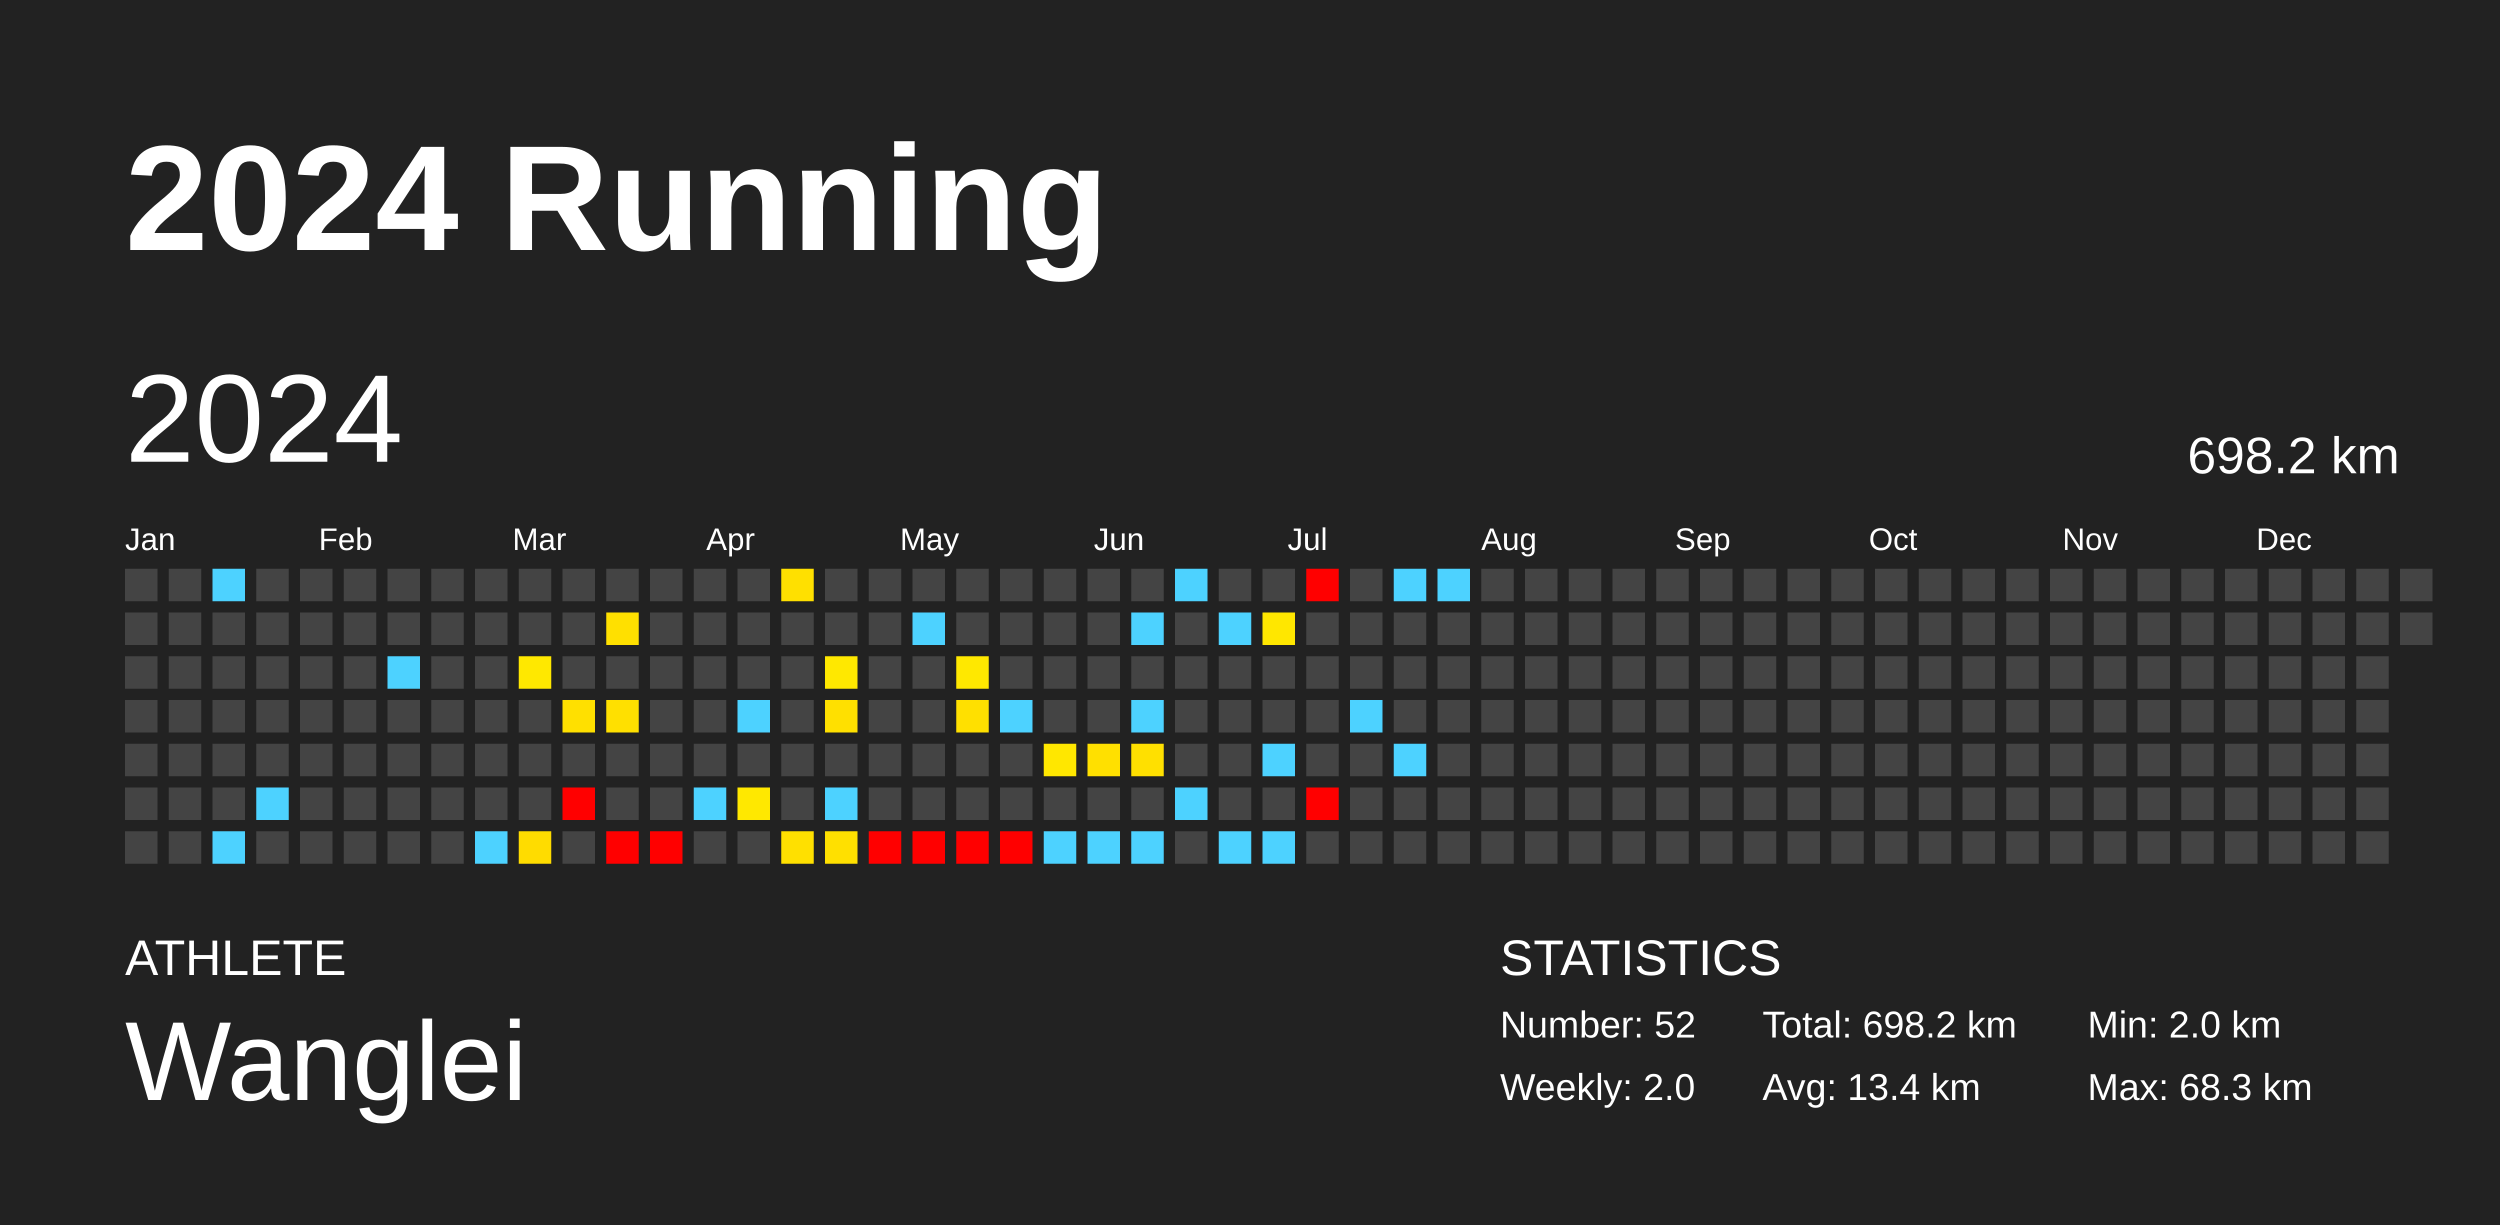
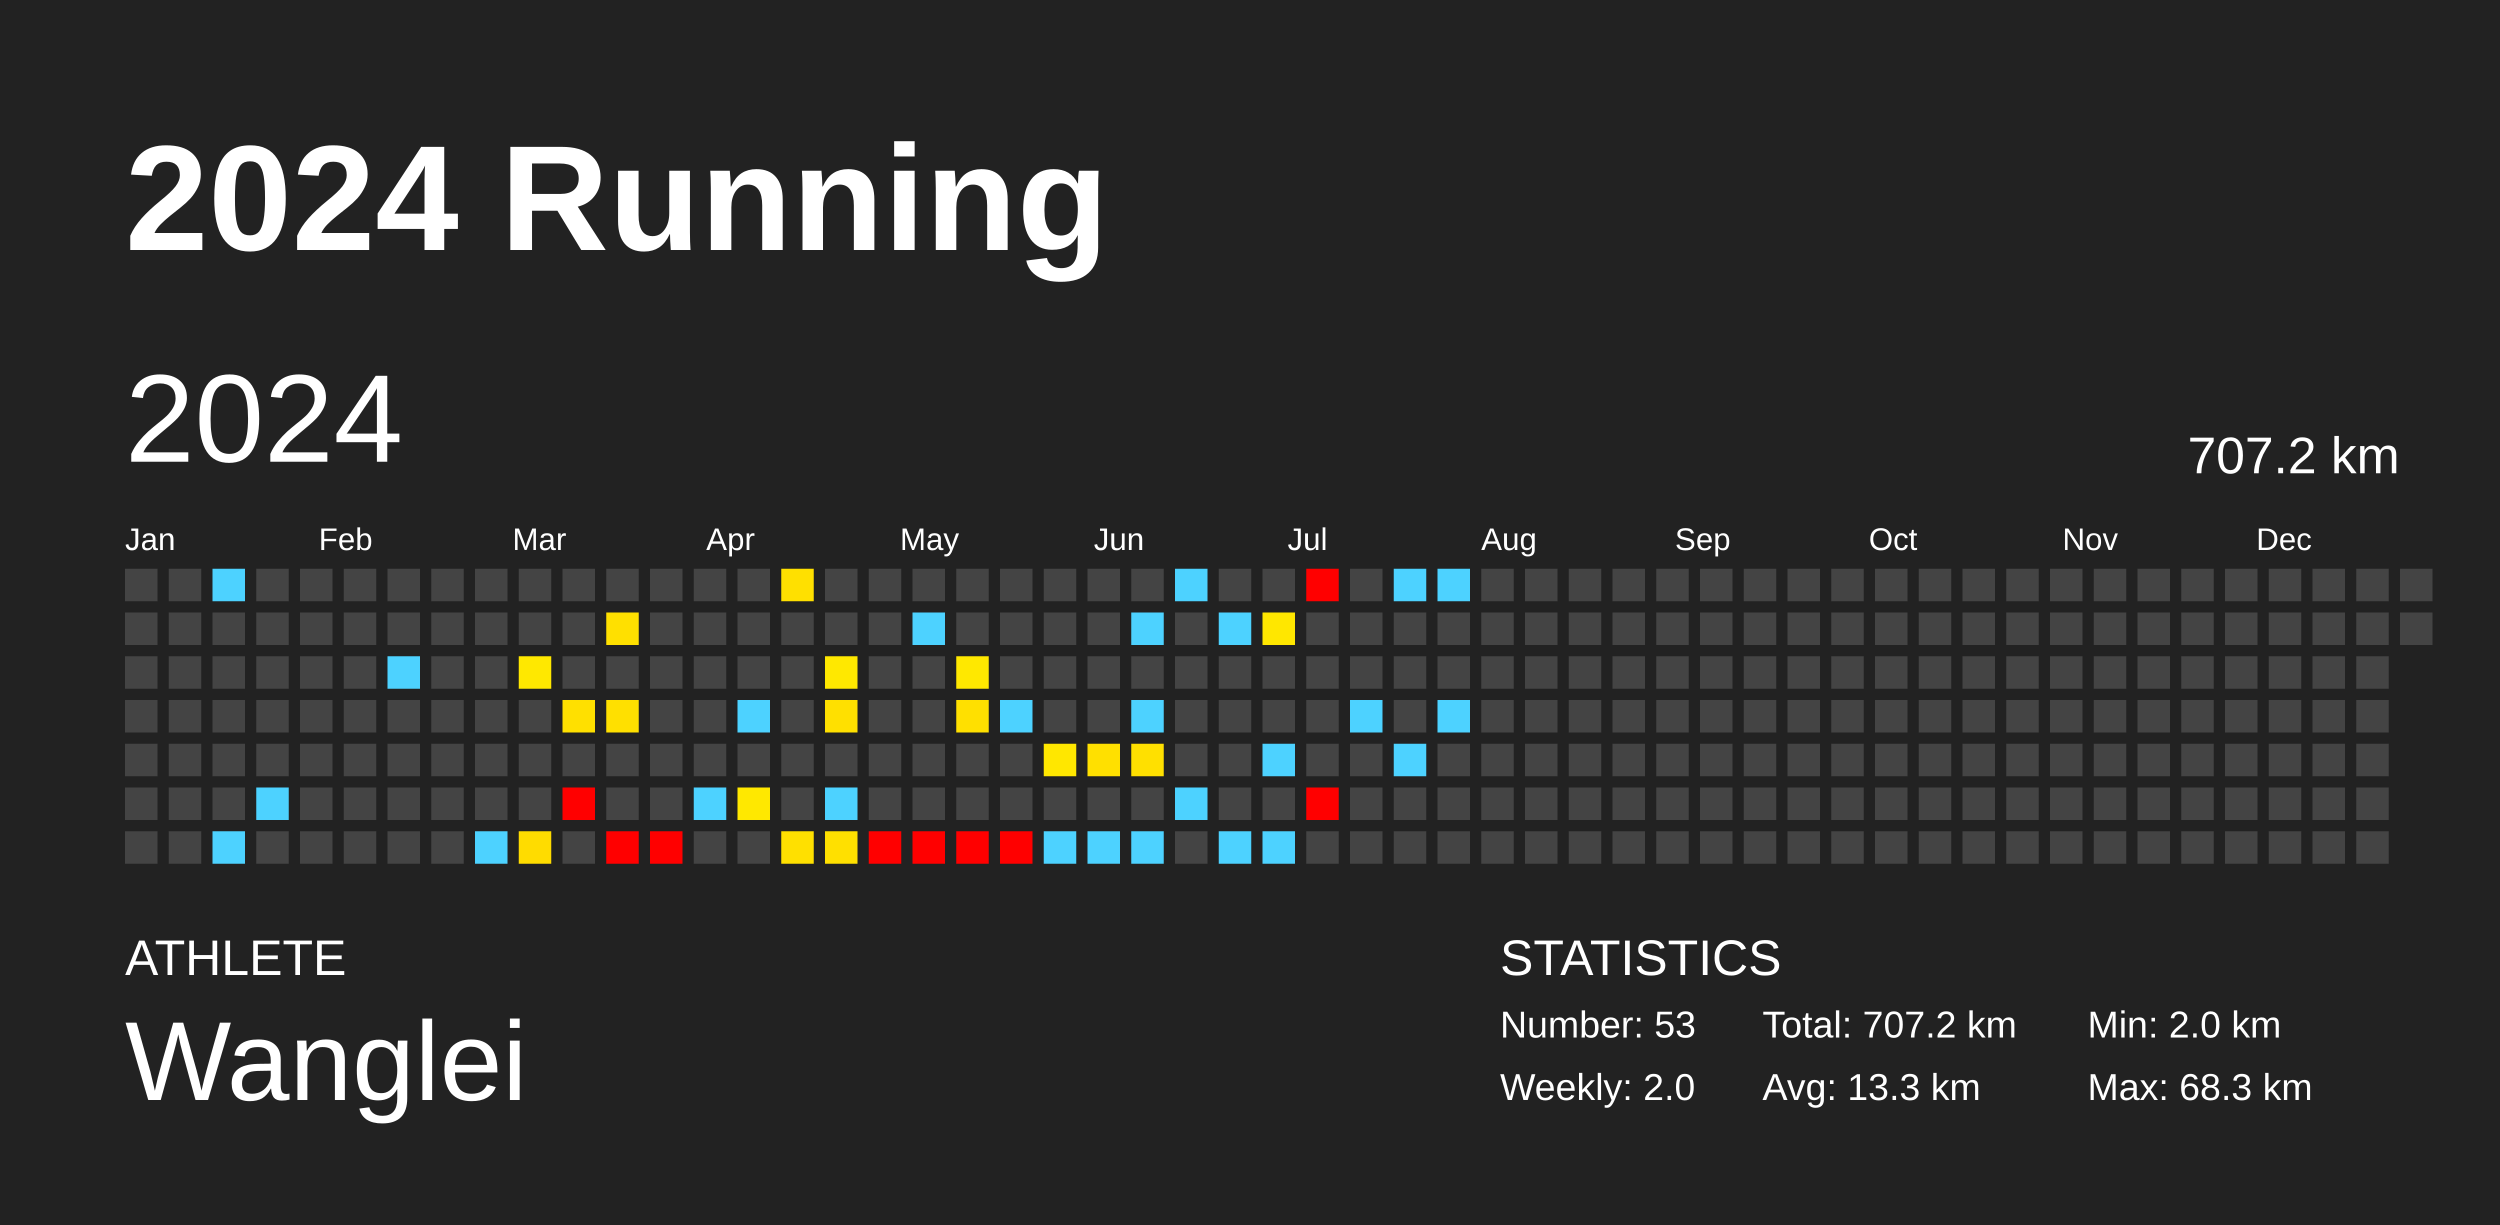
<svg xmlns="http://www.w3.org/2000/svg" baseProfile="full" height="98mm" version="1.1" viewBox="0,0,200,98" width="200mm">
  <defs />
  <rect fill="#222222" height="98" width="200" x="0" y="0" />
  <text fill="#FFFFFF" style="font-size:12px; font-family:Arial; font-weight:bold;" x="10" y="20">2024 Running</text>
  <text fill="#FFFFFF" style="font-size:4px; font-family:Arial" x="10" y="78">ATHLETE</text>
  <text fill="#FFFFFF" style="font-size:9px; font-family:Arial" x="10" y="88">Wanglei</text>
  <text fill="#FFFFFF" style="font-size:4px; font-family:Arial" x="120" y="78">STATISTICS</text>
-   <text fill="#FFFFFF" style="font-size:3px; font-family:Arial" x="120" y="83">Number: 52</text>
+   <text fill="#FFFFFF" style="font-size:3px; font-family:Arial" x="120" y="83">Number: 53</text>
  <text fill="#FFFFFF" style="font-size:3px; font-family:Arial" x="120" y="88">Weekly: 2.0</text>
-   <text fill="#FFFFFF" style="font-size:3px; font-family:Arial" x="141" y="83">Total: 698.2 km</text>
-   <text fill="#FFFFFF" style="font-size:3px; font-family:Arial" x="141" y="88">Avg: 13.4 km</text>
+   <text fill="#FFFFFF" style="font-size:3px; font-family:Arial" x="141" y="83">Total: 707.2 km</text>
+   <text fill="#FFFFFF" style="font-size:3px; font-family:Arial" x="141" y="88">Avg: 13.3 km</text>
  <text fill="#FFFFFF" style="font-size:3px; font-family:Arial" x="167" y="83">Min: 2.0 km</text>
  <text fill="#FFFFFF" style="font-size:3px; font-family:Arial" x="167" y="88">Max: 68.3 km</text>
  <text dominant-baseline="hanging" fill="#FFFFFF" style="font-size:10.0px; font-family:Arial;" x="10" y="30">2024</text>
-   <text dominant-baseline="hanging" fill="#FFFFFF" style="font-size:4.125px; font-family:Arial;" x="175" y="35">698.2 km</text>
+   <text dominant-baseline="hanging" fill="#FFFFFF" style="font-size:4.125px; font-family:Arial;" x="175" y="35">707.2 km</text>
  <text fill="#FFFFFF" style="font-size:2.5px; font-family:Arial" x="10.0" y="44">Jan</text>
  <text fill="#FFFFFF" style="font-size:2.5px; font-family:Arial" x="25.5" y="44">Feb</text>
  <text fill="#FFFFFF" style="font-size:2.5px; font-family:Arial" x="41.0" y="44">Mar</text>
  <text fill="#FFFFFF" style="font-size:2.5px; font-family:Arial" x="56.5" y="44">Apr</text>
  <text fill="#FFFFFF" style="font-size:2.5px; font-family:Arial" x="72.0" y="44">May</text>
  <text fill="#FFFFFF" style="font-size:2.5px; font-family:Arial" x="87.5" y="44">Jun</text>
  <text fill="#FFFFFF" style="font-size:2.5px; font-family:Arial" x="103.0" y="44">Jul</text>
  <text fill="#FFFFFF" style="font-size:2.5px; font-family:Arial" x="118.5" y="44">Aug</text>
  <text fill="#FFFFFF" style="font-size:2.5px; font-family:Arial" x="134.0" y="44">Sep</text>
  <text fill="#FFFFFF" style="font-size:2.5px; font-family:Arial" x="149.5" y="44">Oct</text>
  <text fill="#FFFFFF" style="font-size:2.5px; font-family:Arial" x="165.0" y="44">Nov</text>
  <text fill="#FFFFFF" style="font-size:2.5px; font-family:Arial" x="180.5" y="44">Dec</text>
  <rect fill="#444444" height="2.6" width="2.6" x="10.0" y="45.5" />
  <rect fill="#444444" height="2.6" width="2.6" x="10.0" y="49.0" />
  <rect fill="#444444" height="2.6" width="2.6" x="10.0" y="52.5" />
  <rect fill="#444444" height="2.6" width="2.6" x="10.0" y="56.0" />
  <rect fill="#444444" height="2.6" width="2.6" x="10.0" y="59.5" />
  <rect fill="#444444" height="2.6" width="2.6" x="10.0" y="63.0" />
  <rect fill="#444444" height="2.6" width="2.6" x="10.0" y="66.5" />
  <rect fill="#444444" height="2.6" width="2.6" x="13.5" y="45.5" />
  <rect fill="#444444" height="2.6" width="2.6" x="13.5" y="49.0" />
  <rect fill="#444444" height="2.6" width="2.6" x="13.5" y="52.5" />
  <rect fill="#444444" height="2.6" width="2.6" x="13.5" y="56.0" />
  <rect fill="#444444" height="2.6" width="2.6" x="13.5" y="59.5" />
  <rect fill="#444444" height="2.6" width="2.6" x="13.5" y="63.0" />
  <rect fill="#444444" height="2.6" width="2.6" x="13.5" y="66.5" />
  <rect fill="#4dd2ff" height="2.6" width="2.6" x="17.0" y="45.5" />
  <rect fill="#444444" height="2.6" width="2.6" x="17.0" y="49.0" />
  <rect fill="#444444" height="2.6" width="2.6" x="17.0" y="52.5" />
  <rect fill="#444444" height="2.6" width="2.6" x="17.0" y="56.0" />
  <rect fill="#444444" height="2.6" width="2.6" x="17.0" y="59.5" />
  <rect fill="#444444" height="2.6" width="2.6" x="17.0" y="63.0" />
  <rect fill="#4dd2ff" height="2.6" width="2.6" x="17.0" y="66.5" />
  <rect fill="#444444" height="2.6" width="2.6" x="20.5" y="45.5" />
  <rect fill="#444444" height="2.6" width="2.6" x="20.5" y="49.0" />
  <rect fill="#444444" height="2.6" width="2.6" x="20.5" y="52.5" />
  <rect fill="#444444" height="2.6" width="2.6" x="20.5" y="56.0" />
  <rect fill="#444444" height="2.6" width="2.6" x="20.5" y="59.5" />
  <rect fill="#4dd2ff" height="2.6" width="2.6" x="20.5" y="63.0" />
  <rect fill="#444444" height="2.6" width="2.6" x="20.5" y="66.5" />
  <rect fill="#444444" height="2.6" width="2.6" x="24.0" y="45.5" />
  <rect fill="#444444" height="2.6" width="2.6" x="24.0" y="49.0" />
  <rect fill="#444444" height="2.6" width="2.6" x="24.0" y="52.5" />
  <rect fill="#444444" height="2.6" width="2.6" x="24.0" y="56.0" />
  <rect fill="#444444" height="2.6" width="2.6" x="24.0" y="59.5" />
  <rect fill="#444444" height="2.6" width="2.6" x="24.0" y="63.0" />
  <rect fill="#444444" height="2.6" width="2.6" x="24.0" y="66.5" />
  <rect fill="#444444" height="2.6" width="2.6" x="27.5" y="45.5" />
  <rect fill="#444444" height="2.6" width="2.6" x="27.5" y="49.0" />
  <rect fill="#444444" height="2.6" width="2.6" x="27.5" y="52.5" />
  <rect fill="#444444" height="2.6" width="2.6" x="27.5" y="56.0" />
  <rect fill="#444444" height="2.6" width="2.6" x="27.5" y="59.5" />
  <rect fill="#444444" height="2.6" width="2.6" x="27.5" y="63.0" />
  <rect fill="#444444" height="2.6" width="2.6" x="27.5" y="66.5" />
  <rect fill="#444444" height="2.6" width="2.6" x="31.0" y="45.5" />
  <rect fill="#444444" height="2.6" width="2.6" x="31.0" y="49.0" />
  <rect fill="#4dd2ff" height="2.6" width="2.6" x="31.0" y="52.5" />
  <rect fill="#444444" height="2.6" width="2.6" x="31.0" y="56.0" />
  <rect fill="#444444" height="2.6" width="2.6" x="31.0" y="59.5" />
  <rect fill="#444444" height="2.6" width="2.6" x="31.0" y="63.0" />
  <rect fill="#444444" height="2.6" width="2.6" x="31.0" y="66.5" />
  <rect fill="#444444" height="2.6" width="2.6" x="34.5" y="45.5" />
  <rect fill="#444444" height="2.6" width="2.6" x="34.5" y="49.0" />
  <rect fill="#444444" height="2.6" width="2.6" x="34.5" y="52.5" />
  <rect fill="#444444" height="2.6" width="2.6" x="34.5" y="56.0" />
  <rect fill="#444444" height="2.6" width="2.6" x="34.5" y="59.5" />
  <rect fill="#444444" height="2.6" width="2.6" x="34.5" y="63.0" />
  <rect fill="#444444" height="2.6" width="2.6" x="34.5" y="66.5" />
  <rect fill="#444444" height="2.6" width="2.6" x="38.0" y="45.5" />
  <rect fill="#444444" height="2.6" width="2.6" x="38.0" y="49.0" />
  <rect fill="#444444" height="2.6" width="2.6" x="38.0" y="52.5" />
  <rect fill="#444444" height="2.6" width="2.6" x="38.0" y="56.0" />
  <rect fill="#444444" height="2.6" width="2.6" x="38.0" y="59.5" />
  <rect fill="#444444" height="2.6" width="2.6" x="38.0" y="63.0" />
  <rect fill="#4dd2ff" height="2.6" width="2.6" x="38.0" y="66.5" />
  <rect fill="#444444" height="2.6" width="2.6" x="41.5" y="45.5" />
  <rect fill="#444444" height="2.6" width="2.6" x="41.5" y="49.0" />
  <rect fill="#ffe800" height="2.6" width="2.6" x="41.5" y="52.5" />
  <rect fill="#444444" height="2.6" width="2.6" x="41.5" y="56.0" />
  <rect fill="#444444" height="2.6" width="2.6" x="41.5" y="59.5" />
  <rect fill="#444444" height="2.6" width="2.6" x="41.5" y="63.0" />
  <rect fill="#ffdc00" height="2.6" width="2.6" x="41.5" y="66.5" />
  <rect fill="#444444" height="2.6" width="2.6" x="45.0" y="45.5" />
  <rect fill="#444444" height="2.6" width="2.6" x="45.0" y="49.0" />
  <rect fill="#444444" height="2.6" width="2.6" x="45.0" y="52.5" />
  <rect fill="#ffe000" height="2.6" width="2.6" x="45.0" y="56.0" />
  <rect fill="#444444" height="2.6" width="2.6" x="45.0" y="59.5" />
  <rect fill="red" height="2.6" width="2.6" x="45.0" y="63.0" />
  <rect fill="#444444" height="2.6" width="2.6" x="45.0" y="66.5" />
  <rect fill="#444444" height="2.6" width="2.6" x="48.5" y="45.5" />
  <rect fill="#ffe000" height="2.6" width="2.6" x="48.5" y="49.0" />
  <rect fill="#444444" height="2.6" width="2.6" x="48.5" y="52.5" />
  <rect fill="#ffe000" height="2.6" width="2.6" x="48.5" y="56.0" />
  <rect fill="#444444" height="2.6" width="2.6" x="48.5" y="59.5" />
  <rect fill="#444444" height="2.6" width="2.6" x="48.5" y="63.0" />
  <rect fill="red" height="2.6" width="2.6" x="48.5" y="66.5" />
  <rect fill="#444444" height="2.6" width="2.6" x="52.0" y="45.5" />
  <rect fill="#444444" height="2.6" width="2.6" x="52.0" y="49.0" />
  <rect fill="#444444" height="2.6" width="2.6" x="52.0" y="52.5" />
  <rect fill="#444444" height="2.6" width="2.6" x="52.0" y="56.0" />
  <rect fill="#444444" height="2.6" width="2.6" x="52.0" y="59.5" />
  <rect fill="#444444" height="2.6" width="2.6" x="52.0" y="63.0" />
  <rect fill="red" height="2.6" width="2.6" x="52.0" y="66.5" />
  <rect fill="#444444" height="2.6" width="2.6" x="55.5" y="45.5" />
  <rect fill="#444444" height="2.6" width="2.6" x="55.5" y="49.0" />
  <rect fill="#444444" height="2.6" width="2.6" x="55.5" y="52.5" />
  <rect fill="#444444" height="2.6" width="2.6" x="55.5" y="56.0" />
  <rect fill="#444444" height="2.6" width="2.6" x="55.5" y="59.5" />
  <rect fill="#4dd2ff" height="2.6" width="2.6" x="55.5" y="63.0" />
  <rect fill="#444444" height="2.6" width="2.6" x="55.5" y="66.5" />
  <rect fill="#444444" height="2.6" width="2.6" x="59.0" y="45.5" />
  <rect fill="#444444" height="2.6" width="2.6" x="59.0" y="49.0" />
  <rect fill="#444444" height="2.6" width="2.6" x="59.0" y="52.5" />
  <rect fill="#4dd2ff" height="2.6" width="2.6" x="59.0" y="56.0" />
  <rect fill="#444444" height="2.6" width="2.6" x="59.0" y="59.5" />
  <rect fill="#ffe800" height="2.6" width="2.6" x="59.0" y="63.0" />
  <rect fill="#444444" height="2.6" width="2.6" x="59.0" y="66.5" />
  <rect fill="#ffe000" height="2.6" width="2.6" x="62.5" y="45.5" />
  <rect fill="#444444" height="2.6" width="2.6" x="62.5" y="49.0" />
  <rect fill="#444444" height="2.6" width="2.6" x="62.5" y="52.5" />
  <rect fill="#444444" height="2.6" width="2.6" x="62.5" y="56.0" />
  <rect fill="#444444" height="2.6" width="2.6" x="62.5" y="59.5" />
  <rect fill="#444444" height="2.6" width="2.6" x="62.5" y="63.0" />
  <rect fill="#ffe000" height="2.6" width="2.6" x="62.5" y="66.5" />
  <rect fill="#444444" height="2.6" width="2.6" x="66.0" y="45.5" />
  <rect fill="#444444" height="2.6" width="2.6" x="66.0" y="49.0" />
  <rect fill="#ffe800" height="2.6" width="2.6" x="66.0" y="52.5" />
  <rect fill="#ffe000" height="2.6" width="2.6" x="66.0" y="56.0" />
  <rect fill="#444444" height="2.6" width="2.6" x="66.0" y="59.5" />
  <rect fill="#4dd2ff" height="2.6" width="2.6" x="66.0" y="63.0" />
  <rect fill="#ffe000" height="2.6" width="2.6" x="66.0" y="66.5" />
  <rect fill="#444444" height="2.6" width="2.6" x="69.5" y="45.5" />
  <rect fill="#444444" height="2.6" width="2.6" x="69.5" y="49.0" />
  <rect fill="#444444" height="2.6" width="2.6" x="69.5" y="52.5" />
  <rect fill="#444444" height="2.6" width="2.6" x="69.5" y="56.0" />
  <rect fill="#444444" height="2.6" width="2.6" x="69.5" y="59.5" />
  <rect fill="#444444" height="2.6" width="2.6" x="69.5" y="63.0" />
  <rect fill="red" height="2.6" width="2.6" x="69.5" y="66.5" />
  <rect fill="#444444" height="2.6" width="2.6" x="73.0" y="45.5" />
  <rect fill="#4dd2ff" height="2.6" width="2.6" x="73.0" y="49.0" />
  <rect fill="#444444" height="2.6" width="2.6" x="73.0" y="52.5" />
  <rect fill="#444444" height="2.6" width="2.6" x="73.0" y="56.0" />
  <rect fill="#444444" height="2.6" width="2.6" x="73.0" y="59.5" />
  <rect fill="#444444" height="2.6" width="2.6" x="73.0" y="63.0" />
  <rect fill="red" height="2.6" width="2.6" x="73.0" y="66.5" />
  <rect fill="#444444" height="2.6" width="2.6" x="76.5" y="45.5" />
  <rect fill="#444444" height="2.6" width="2.6" x="76.5" y="49.0" />
  <rect fill="#ffe800" height="2.6" width="2.6" x="76.5" y="52.5" />
  <rect fill="#ffe000" height="2.6" width="2.6" x="76.5" y="56.0" />
  <rect fill="#444444" height="2.6" width="2.6" x="76.5" y="59.5" />
  <rect fill="#444444" height="2.6" width="2.6" x="76.5" y="63.0" />
  <rect fill="red" height="2.6" width="2.6" x="76.5" y="66.5" />
  <rect fill="#444444" height="2.6" width="2.6" x="80.0" y="45.5" />
  <rect fill="#444444" height="2.6" width="2.6" x="80.0" y="49.0" />
  <rect fill="#444444" height="2.6" width="2.6" x="80.0" y="52.5" />
  <rect fill="#4dd2ff" height="2.6" width="2.6" x="80.0" y="56.0" />
  <rect fill="#444444" height="2.6" width="2.6" x="80.0" y="59.5" />
  <rect fill="#444444" height="2.6" width="2.6" x="80.0" y="63.0" />
  <rect fill="red" height="2.6" width="2.6" x="80.0" y="66.5" />
  <rect fill="#444444" height="2.6" width="2.6" x="83.5" y="45.5" />
  <rect fill="#444444" height="2.6" width="2.6" x="83.5" y="49.0" />
  <rect fill="#444444" height="2.6" width="2.6" x="83.5" y="52.5" />
  <rect fill="#444444" height="2.6" width="2.6" x="83.5" y="56.0" />
  <rect fill="#ffe700" height="2.6" width="2.6" x="83.5" y="59.5" />
  <rect fill="#444444" height="2.6" width="2.6" x="83.5" y="63.0" />
  <rect fill="#4dd2ff" height="2.6" width="2.6" x="83.5" y="66.5" />
  <rect fill="#444444" height="2.6" width="2.6" x="87.0" y="45.5" />
  <rect fill="#444444" height="2.6" width="2.6" x="87.0" y="49.0" />
  <rect fill="#444444" height="2.6" width="2.6" x="87.0" y="52.5" />
  <rect fill="#444444" height="2.6" width="2.6" x="87.0" y="56.0" />
  <rect fill="#ffe000" height="2.6" width="2.6" x="87.0" y="59.5" />
  <rect fill="#444444" height="2.6" width="2.6" x="87.0" y="63.0" />
  <rect fill="#4dd2ff" height="2.6" width="2.6" x="87.0" y="66.5" />
  <rect fill="#444444" height="2.6" width="2.6" x="90.5" y="45.5" />
  <rect fill="#4dd2ff" height="2.6" width="2.6" x="90.5" y="49.0" />
  <rect fill="#444444" height="2.6" width="2.6" x="90.5" y="52.5" />
  <rect fill="#4dd2ff" height="2.6" width="2.6" x="90.5" y="56.0" />
  <rect fill="#ffe000" height="2.6" width="2.6" x="90.5" y="59.5" />
  <rect fill="#444444" height="2.6" width="2.6" x="90.5" y="63.0" />
  <rect fill="#4dd2ff" height="2.6" width="2.6" x="90.5" y="66.5" />
  <rect fill="#4dd2ff" height="2.6" width="2.6" x="94.0" y="45.5" />
  <rect fill="#444444" height="2.6" width="2.6" x="94.0" y="49.0" />
  <rect fill="#444444" height="2.6" width="2.6" x="94.0" y="52.5" />
  <rect fill="#444444" height="2.6" width="2.6" x="94.0" y="56.0" />
  <rect fill="#444444" height="2.6" width="2.6" x="94.0" y="59.5" />
  <rect fill="#4dd2ff" height="2.6" width="2.6" x="94.0" y="63.0" />
  <rect fill="#444444" height="2.6" width="2.6" x="94.0" y="66.5" />
  <rect fill="#444444" height="2.6" width="2.6" x="97.5" y="45.5" />
  <rect fill="#4dd2ff" height="2.6" width="2.6" x="97.5" y="49.0" />
  <rect fill="#444444" height="2.6" width="2.6" x="97.5" y="52.5" />
  <rect fill="#444444" height="2.6" width="2.6" x="97.5" y="56.0" />
  <rect fill="#444444" height="2.6" width="2.6" x="97.5" y="59.5" />
  <rect fill="#444444" height="2.6" width="2.6" x="97.5" y="63.0" />
  <rect fill="#4dd2ff" height="2.6" width="2.6" x="97.5" y="66.5" />
  <rect fill="#444444" height="2.6" width="2.6" x="101.0" y="45.5" />
  <rect fill="#ffe700" height="2.6" width="2.6" x="101.0" y="49.0" />
  <rect fill="#444444" height="2.6" width="2.6" x="101.0" y="52.5" />
  <rect fill="#444444" height="2.6" width="2.6" x="101.0" y="56.0" />
  <rect fill="#4dd2ff" height="2.6" width="2.6" x="101.0" y="59.5" />
  <rect fill="#444444" height="2.6" width="2.6" x="101.0" y="63.0" />
  <rect fill="#4dd2ff" height="2.6" width="2.6" x="101.0" y="66.5" />
  <rect fill="red" height="2.6" width="2.6" x="104.5" y="45.5" />
  <rect fill="#444444" height="2.6" width="2.6" x="104.5" y="49.0" />
  <rect fill="#444444" height="2.6" width="2.6" x="104.5" y="52.5" />
  <rect fill="#444444" height="2.6" width="2.6" x="104.5" y="56.0" />
  <rect fill="#444444" height="2.6" width="2.6" x="104.5" y="59.5" />
  <rect fill="red" height="2.6" width="2.6" x="104.5" y="63.0" />
  <rect fill="#444444" height="2.6" width="2.6" x="104.5" y="66.5" />
  <rect fill="#444444" height="2.6" width="2.6" x="108.0" y="45.5" />
  <rect fill="#444444" height="2.6" width="2.6" x="108.0" y="49.0" />
  <rect fill="#444444" height="2.6" width="2.6" x="108.0" y="52.5" />
  <rect fill="#4dd2ff" height="2.6" width="2.6" x="108.0" y="56.0" />
  <rect fill="#444444" height="2.6" width="2.6" x="108.0" y="59.5" />
  <rect fill="#444444" height="2.6" width="2.6" x="108.0" y="63.0" />
  <rect fill="#444444" height="2.6" width="2.6" x="108.0" y="66.5" />
  <rect fill="#4dd2ff" height="2.6" width="2.6" x="111.5" y="45.5" />
  <rect fill="#444444" height="2.6" width="2.6" x="111.5" y="49.0" />
  <rect fill="#444444" height="2.6" width="2.6" x="111.5" y="52.5" />
  <rect fill="#444444" height="2.6" width="2.6" x="111.5" y="56.0" />
  <rect fill="#4dd2ff" height="2.6" width="2.6" x="111.5" y="59.5" />
  <rect fill="#444444" height="2.6" width="2.6" x="111.5" y="63.0" />
  <rect fill="#444444" height="2.6" width="2.6" x="111.5" y="66.5" />
  <rect fill="#4dd2ff" height="2.6" width="2.6" x="115.0" y="45.5" />
  <rect fill="#444444" height="2.6" width="2.6" x="115.0" y="49.0" />
  <rect fill="#444444" height="2.6" width="2.6" x="115.0" y="52.5" />
-   <rect fill="#444444" height="2.6" width="2.6" x="115.0" y="56.0" />
+   <rect fill="#4dd2ff" height="2.6" width="2.6" x="115.0" y="56.0" />
  <rect fill="#444444" height="2.6" width="2.6" x="115.0" y="59.5" />
  <rect fill="#444444" height="2.6" width="2.6" x="115.0" y="63.0" />
  <rect fill="#444444" height="2.6" width="2.6" x="115.0" y="66.5" />
  <rect fill="#444444" height="2.6" width="2.6" x="118.5" y="45.5" />
  <rect fill="#444444" height="2.6" width="2.6" x="118.5" y="49.0" />
  <rect fill="#444444" height="2.6" width="2.6" x="118.5" y="52.5" />
  <rect fill="#444444" height="2.6" width="2.6" x="118.5" y="56.0" />
  <rect fill="#444444" height="2.6" width="2.6" x="118.5" y="59.5" />
  <rect fill="#444444" height="2.6" width="2.6" x="118.5" y="63.0" />
  <rect fill="#444444" height="2.6" width="2.6" x="118.5" y="66.5" />
  <rect fill="#444444" height="2.6" width="2.6" x="122.0" y="45.5" />
  <rect fill="#444444" height="2.6" width="2.6" x="122.0" y="49.0" />
  <rect fill="#444444" height="2.6" width="2.6" x="122.0" y="52.5" />
  <rect fill="#444444" height="2.6" width="2.6" x="122.0" y="56.0" />
  <rect fill="#444444" height="2.6" width="2.6" x="122.0" y="59.5" />
  <rect fill="#444444" height="2.6" width="2.6" x="122.0" y="63.0" />
  <rect fill="#444444" height="2.6" width="2.6" x="122.0" y="66.5" />
  <rect fill="#444444" height="2.6" width="2.6" x="125.5" y="45.5" />
  <rect fill="#444444" height="2.6" width="2.6" x="125.5" y="49.0" />
  <rect fill="#444444" height="2.6" width="2.6" x="125.5" y="52.5" />
  <rect fill="#444444" height="2.6" width="2.6" x="125.5" y="56.0" />
  <rect fill="#444444" height="2.6" width="2.6" x="125.5" y="59.5" />
  <rect fill="#444444" height="2.6" width="2.6" x="125.5" y="63.0" />
  <rect fill="#444444" height="2.6" width="2.6" x="125.5" y="66.5" />
  <rect fill="#444444" height="2.6" width="2.6" x="129.0" y="45.5" />
  <rect fill="#444444" height="2.6" width="2.6" x="129.0" y="49.0" />
  <rect fill="#444444" height="2.6" width="2.6" x="129.0" y="52.5" />
  <rect fill="#444444" height="2.6" width="2.6" x="129.0" y="56.0" />
  <rect fill="#444444" height="2.6" width="2.6" x="129.0" y="59.5" />
  <rect fill="#444444" height="2.6" width="2.6" x="129.0" y="63.0" />
  <rect fill="#444444" height="2.6" width="2.6" x="129.0" y="66.5" />
  <rect fill="#444444" height="2.6" width="2.6" x="132.5" y="45.5" />
  <rect fill="#444444" height="2.6" width="2.6" x="132.5" y="49.0" />
  <rect fill="#444444" height="2.6" width="2.6" x="132.5" y="52.5" />
  <rect fill="#444444" height="2.6" width="2.6" x="132.5" y="56.0" />
  <rect fill="#444444" height="2.6" width="2.6" x="132.5" y="59.5" />
  <rect fill="#444444" height="2.6" width="2.6" x="132.5" y="63.0" />
  <rect fill="#444444" height="2.6" width="2.6" x="132.5" y="66.5" />
  <rect fill="#444444" height="2.6" width="2.6" x="136.0" y="45.5" />
  <rect fill="#444444" height="2.6" width="2.6" x="136.0" y="49.0" />
  <rect fill="#444444" height="2.6" width="2.6" x="136.0" y="52.5" />
  <rect fill="#444444" height="2.6" width="2.6" x="136.0" y="56.0" />
  <rect fill="#444444" height="2.6" width="2.6" x="136.0" y="59.5" />
  <rect fill="#444444" height="2.6" width="2.6" x="136.0" y="63.0" />
  <rect fill="#444444" height="2.6" width="2.6" x="136.0" y="66.5" />
  <rect fill="#444444" height="2.6" width="2.6" x="139.5" y="45.5" />
  <rect fill="#444444" height="2.6" width="2.6" x="139.5" y="49.0" />
  <rect fill="#444444" height="2.6" width="2.6" x="139.5" y="52.5" />
  <rect fill="#444444" height="2.6" width="2.6" x="139.5" y="56.0" />
  <rect fill="#444444" height="2.6" width="2.6" x="139.5" y="59.5" />
  <rect fill="#444444" height="2.6" width="2.6" x="139.5" y="63.0" />
  <rect fill="#444444" height="2.6" width="2.6" x="139.5" y="66.5" />
  <rect fill="#444444" height="2.6" width="2.6" x="143.0" y="45.5" />
  <rect fill="#444444" height="2.6" width="2.6" x="143.0" y="49.0" />
  <rect fill="#444444" height="2.6" width="2.6" x="143.0" y="52.5" />
  <rect fill="#444444" height="2.6" width="2.6" x="143.0" y="56.0" />
  <rect fill="#444444" height="2.6" width="2.6" x="143.0" y="59.5" />
  <rect fill="#444444" height="2.6" width="2.6" x="143.0" y="63.0" />
  <rect fill="#444444" height="2.6" width="2.6" x="143.0" y="66.5" />
  <rect fill="#444444" height="2.6" width="2.6" x="146.5" y="45.5" />
  <rect fill="#444444" height="2.6" width="2.6" x="146.5" y="49.0" />
  <rect fill="#444444" height="2.6" width="2.6" x="146.5" y="52.5" />
  <rect fill="#444444" height="2.6" width="2.6" x="146.5" y="56.0" />
  <rect fill="#444444" height="2.6" width="2.6" x="146.5" y="59.5" />
  <rect fill="#444444" height="2.6" width="2.6" x="146.5" y="63.0" />
  <rect fill="#444444" height="2.6" width="2.6" x="146.5" y="66.5" />
  <rect fill="#444444" height="2.6" width="2.6" x="150.0" y="45.5" />
  <rect fill="#444444" height="2.6" width="2.6" x="150.0" y="49.0" />
  <rect fill="#444444" height="2.6" width="2.6" x="150.0" y="52.5" />
  <rect fill="#444444" height="2.6" width="2.6" x="150.0" y="56.0" />
  <rect fill="#444444" height="2.6" width="2.6" x="150.0" y="59.5" />
  <rect fill="#444444" height="2.6" width="2.6" x="150.0" y="63.0" />
  <rect fill="#444444" height="2.6" width="2.6" x="150.0" y="66.5" />
  <rect fill="#444444" height="2.6" width="2.6" x="153.5" y="45.5" />
  <rect fill="#444444" height="2.6" width="2.6" x="153.5" y="49.0" />
  <rect fill="#444444" height="2.6" width="2.6" x="153.5" y="52.5" />
  <rect fill="#444444" height="2.6" width="2.6" x="153.5" y="56.0" />
  <rect fill="#444444" height="2.6" width="2.6" x="153.5" y="59.5" />
  <rect fill="#444444" height="2.6" width="2.6" x="153.5" y="63.0" />
  <rect fill="#444444" height="2.6" width="2.6" x="153.5" y="66.5" />
  <rect fill="#444444" height="2.6" width="2.6" x="157.0" y="45.5" />
  <rect fill="#444444" height="2.6" width="2.6" x="157.0" y="49.0" />
  <rect fill="#444444" height="2.6" width="2.6" x="157.0" y="52.5" />
  <rect fill="#444444" height="2.6" width="2.6" x="157.0" y="56.0" />
  <rect fill="#444444" height="2.6" width="2.6" x="157.0" y="59.5" />
  <rect fill="#444444" height="2.6" width="2.6" x="157.0" y="63.0" />
  <rect fill="#444444" height="2.6" width="2.6" x="157.0" y="66.5" />
  <rect fill="#444444" height="2.6" width="2.6" x="160.5" y="45.5" />
  <rect fill="#444444" height="2.6" width="2.6" x="160.5" y="49.0" />
  <rect fill="#444444" height="2.6" width="2.6" x="160.5" y="52.5" />
  <rect fill="#444444" height="2.6" width="2.6" x="160.5" y="56.0" />
  <rect fill="#444444" height="2.6" width="2.6" x="160.5" y="59.5" />
  <rect fill="#444444" height="2.6" width="2.6" x="160.5" y="63.0" />
  <rect fill="#444444" height="2.6" width="2.6" x="160.5" y="66.5" />
  <rect fill="#444444" height="2.6" width="2.6" x="164.0" y="45.5" />
  <rect fill="#444444" height="2.6" width="2.6" x="164.0" y="49.0" />
  <rect fill="#444444" height="2.6" width="2.6" x="164.0" y="52.5" />
  <rect fill="#444444" height="2.6" width="2.6" x="164.0" y="56.0" />
  <rect fill="#444444" height="2.6" width="2.6" x="164.0" y="59.5" />
  <rect fill="#444444" height="2.6" width="2.6" x="164.0" y="63.0" />
  <rect fill="#444444" height="2.6" width="2.6" x="164.0" y="66.5" />
  <rect fill="#444444" height="2.6" width="2.6" x="167.5" y="45.5" />
  <rect fill="#444444" height="2.6" width="2.6" x="167.5" y="49.0" />
  <rect fill="#444444" height="2.6" width="2.6" x="167.5" y="52.5" />
  <rect fill="#444444" height="2.6" width="2.6" x="167.5" y="56.0" />
  <rect fill="#444444" height="2.6" width="2.6" x="167.5" y="59.5" />
  <rect fill="#444444" height="2.6" width="2.6" x="167.5" y="63.0" />
  <rect fill="#444444" height="2.6" width="2.6" x="167.5" y="66.5" />
  <rect fill="#444444" height="2.6" width="2.6" x="171.0" y="45.5" />
  <rect fill="#444444" height="2.6" width="2.6" x="171.0" y="49.0" />
  <rect fill="#444444" height="2.6" width="2.6" x="171.0" y="52.5" />
  <rect fill="#444444" height="2.6" width="2.6" x="171.0" y="56.0" />
  <rect fill="#444444" height="2.6" width="2.6" x="171.0" y="59.5" />
  <rect fill="#444444" height="2.6" width="2.6" x="171.0" y="63.0" />
  <rect fill="#444444" height="2.6" width="2.6" x="171.0" y="66.5" />
  <rect fill="#444444" height="2.6" width="2.6" x="174.5" y="45.5" />
  <rect fill="#444444" height="2.6" width="2.6" x="174.5" y="49.0" />
  <rect fill="#444444" height="2.6" width="2.6" x="174.5" y="52.5" />
  <rect fill="#444444" height="2.6" width="2.6" x="174.5" y="56.0" />
  <rect fill="#444444" height="2.6" width="2.6" x="174.5" y="59.5" />
  <rect fill="#444444" height="2.6" width="2.6" x="174.5" y="63.0" />
  <rect fill="#444444" height="2.6" width="2.6" x="174.5" y="66.5" />
  <rect fill="#444444" height="2.6" width="2.6" x="178.0" y="45.5" />
  <rect fill="#444444" height="2.6" width="2.6" x="178.0" y="49.0" />
  <rect fill="#444444" height="2.6" width="2.6" x="178.0" y="52.5" />
  <rect fill="#444444" height="2.6" width="2.6" x="178.0" y="56.0" />
  <rect fill="#444444" height="2.6" width="2.6" x="178.0" y="59.5" />
  <rect fill="#444444" height="2.6" width="2.6" x="178.0" y="63.0" />
  <rect fill="#444444" height="2.6" width="2.6" x="178.0" y="66.5" />
  <rect fill="#444444" height="2.6" width="2.6" x="181.5" y="45.5" />
  <rect fill="#444444" height="2.6" width="2.6" x="181.5" y="49.0" />
  <rect fill="#444444" height="2.6" width="2.6" x="181.5" y="52.5" />
  <rect fill="#444444" height="2.6" width="2.6" x="181.5" y="56.0" />
  <rect fill="#444444" height="2.6" width="2.6" x="181.5" y="59.5" />
  <rect fill="#444444" height="2.6" width="2.6" x="181.5" y="63.0" />
  <rect fill="#444444" height="2.6" width="2.6" x="181.5" y="66.5" />
  <rect fill="#444444" height="2.6" width="2.6" x="185.0" y="45.5" />
  <rect fill="#444444" height="2.6" width="2.6" x="185.0" y="49.0" />
  <rect fill="#444444" height="2.6" width="2.6" x="185.0" y="52.5" />
  <rect fill="#444444" height="2.6" width="2.6" x="185.0" y="56.0" />
  <rect fill="#444444" height="2.6" width="2.6" x="185.0" y="59.5" />
  <rect fill="#444444" height="2.6" width="2.6" x="185.0" y="63.0" />
  <rect fill="#444444" height="2.6" width="2.6" x="185.0" y="66.5" />
  <rect fill="#444444" height="2.6" width="2.6" x="188.5" y="45.5" />
  <rect fill="#444444" height="2.6" width="2.6" x="188.5" y="49.0" />
  <rect fill="#444444" height="2.6" width="2.6" x="188.5" y="52.5" />
  <rect fill="#444444" height="2.6" width="2.6" x="188.5" y="56.0" />
  <rect fill="#444444" height="2.6" width="2.6" x="188.5" y="59.5" />
  <rect fill="#444444" height="2.6" width="2.6" x="188.5" y="63.0" />
  <rect fill="#444444" height="2.6" width="2.6" x="188.5" y="66.5" />
  <rect fill="#444444" height="2.6" width="2.6" x="192.0" y="45.5" />
  <rect fill="#444444" height="2.6" width="2.6" x="192.0" y="49.0" />
</svg>
